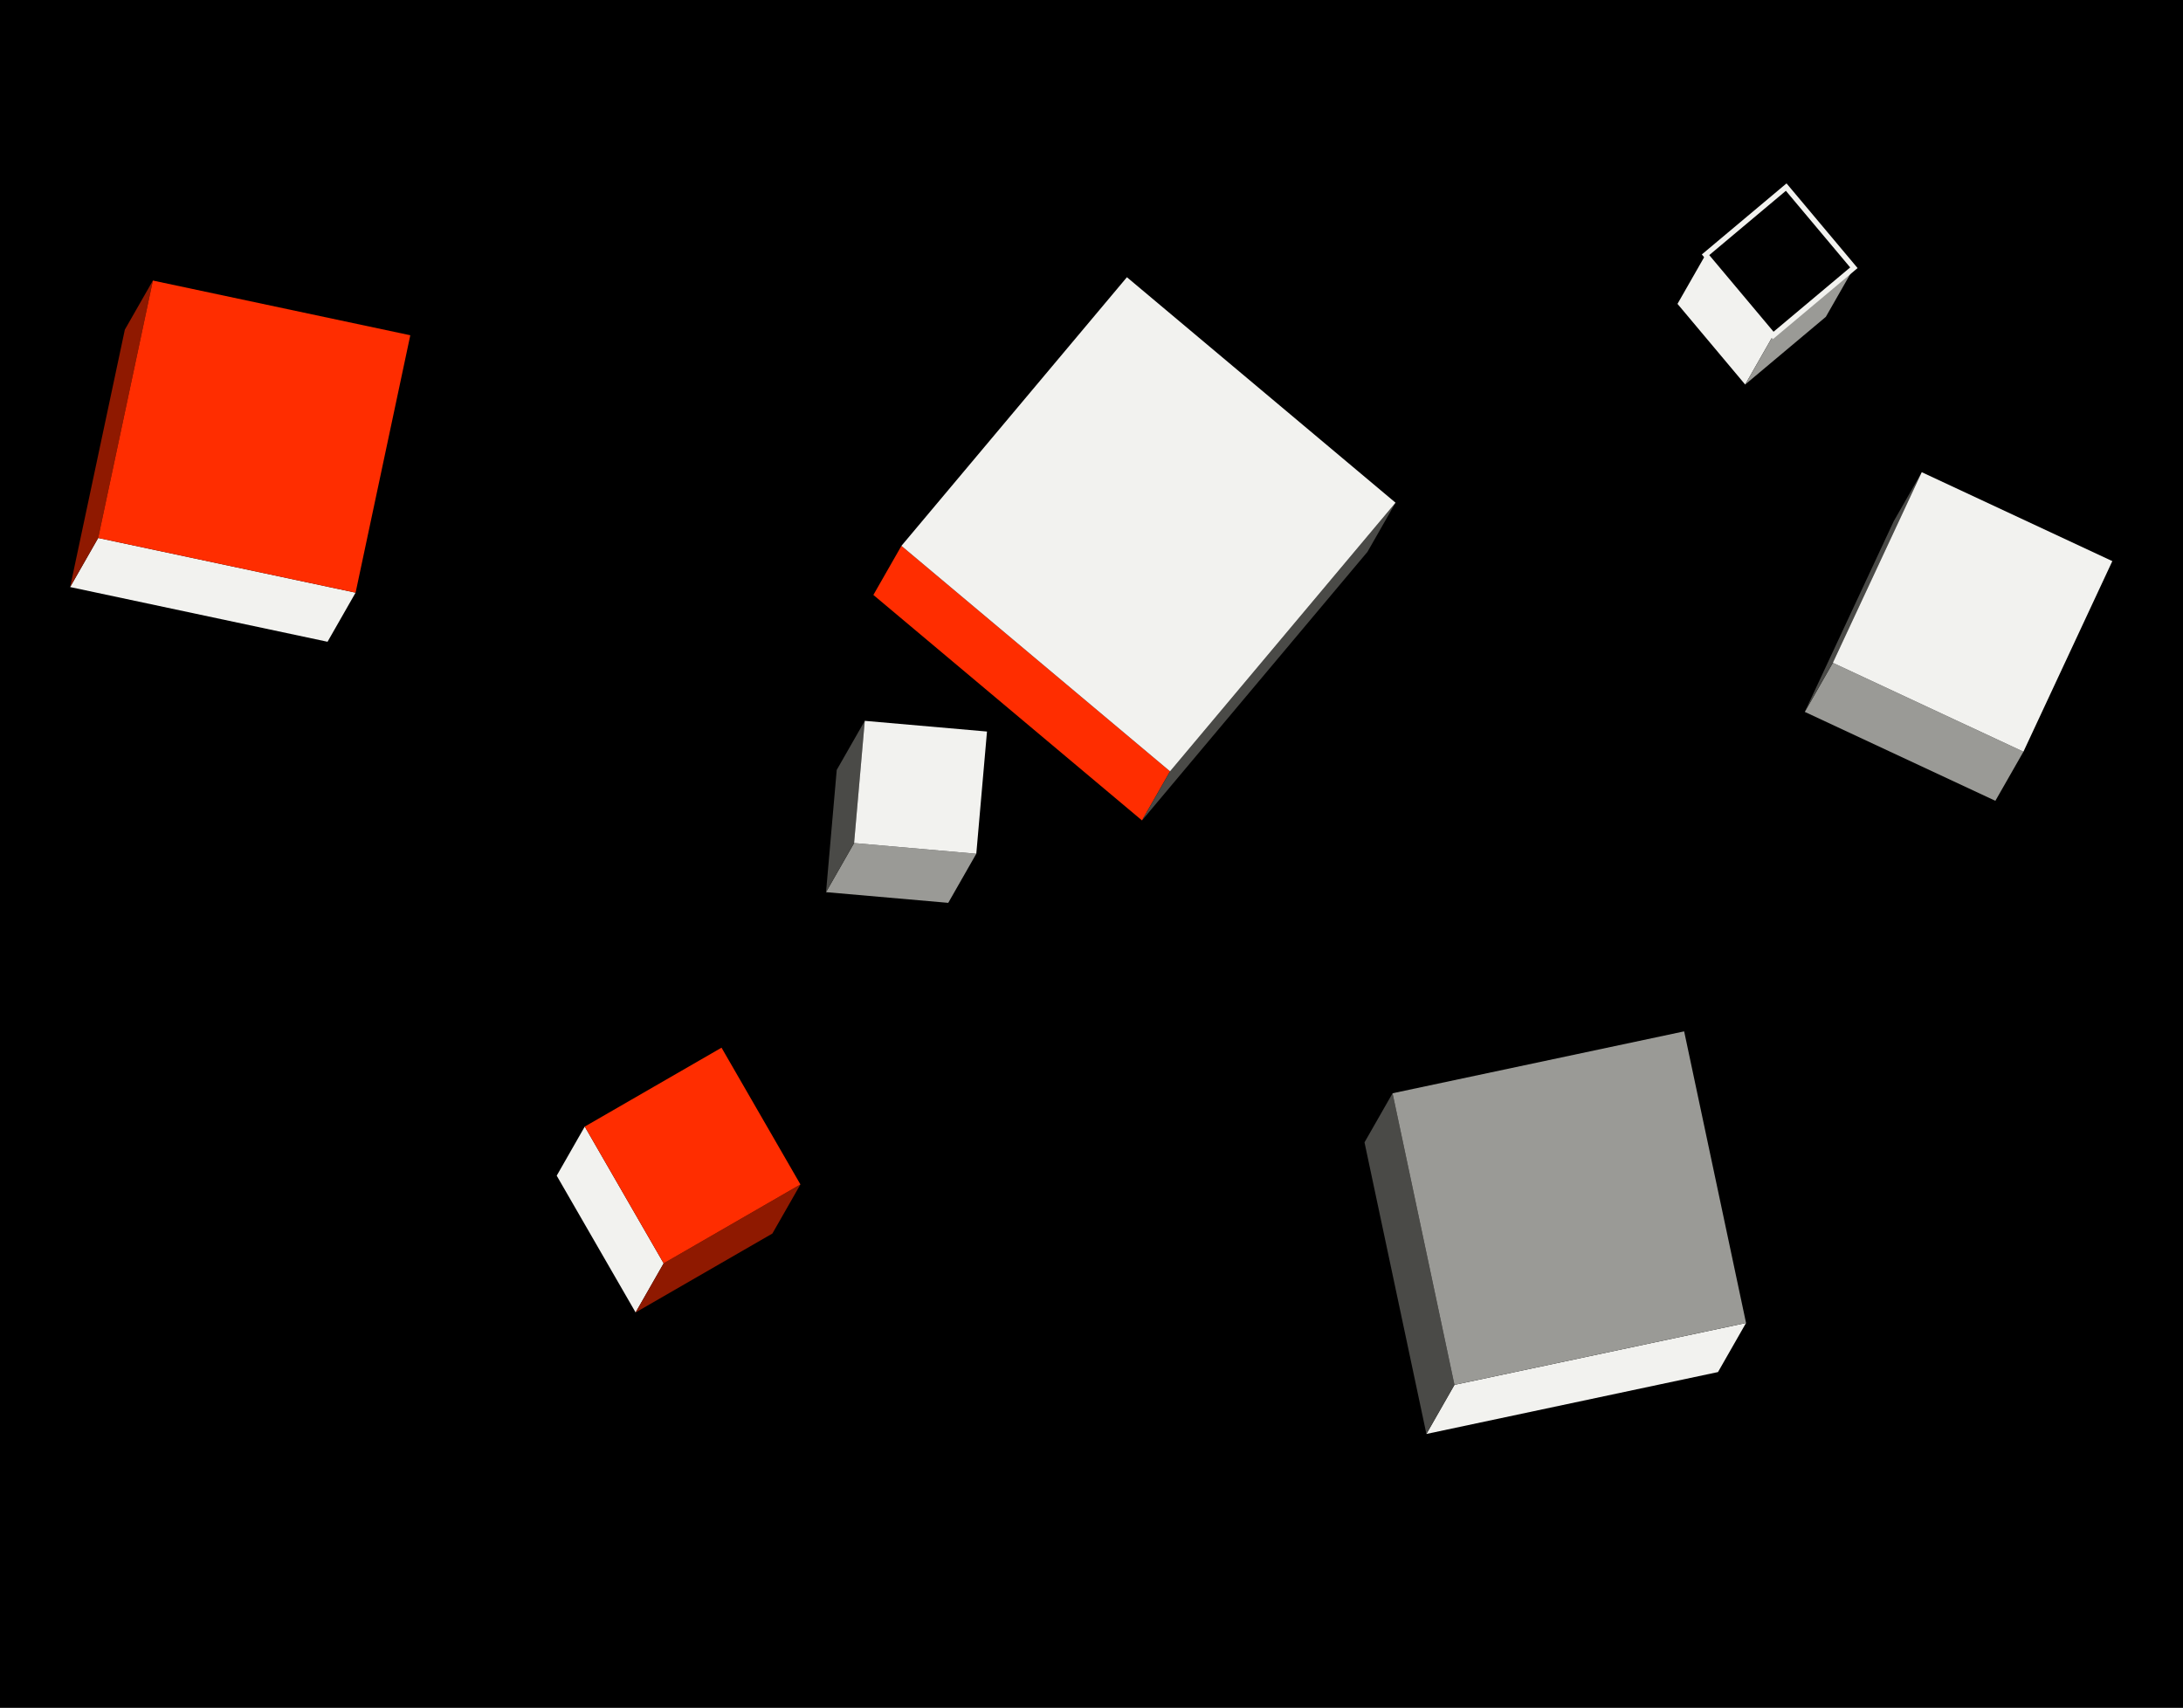
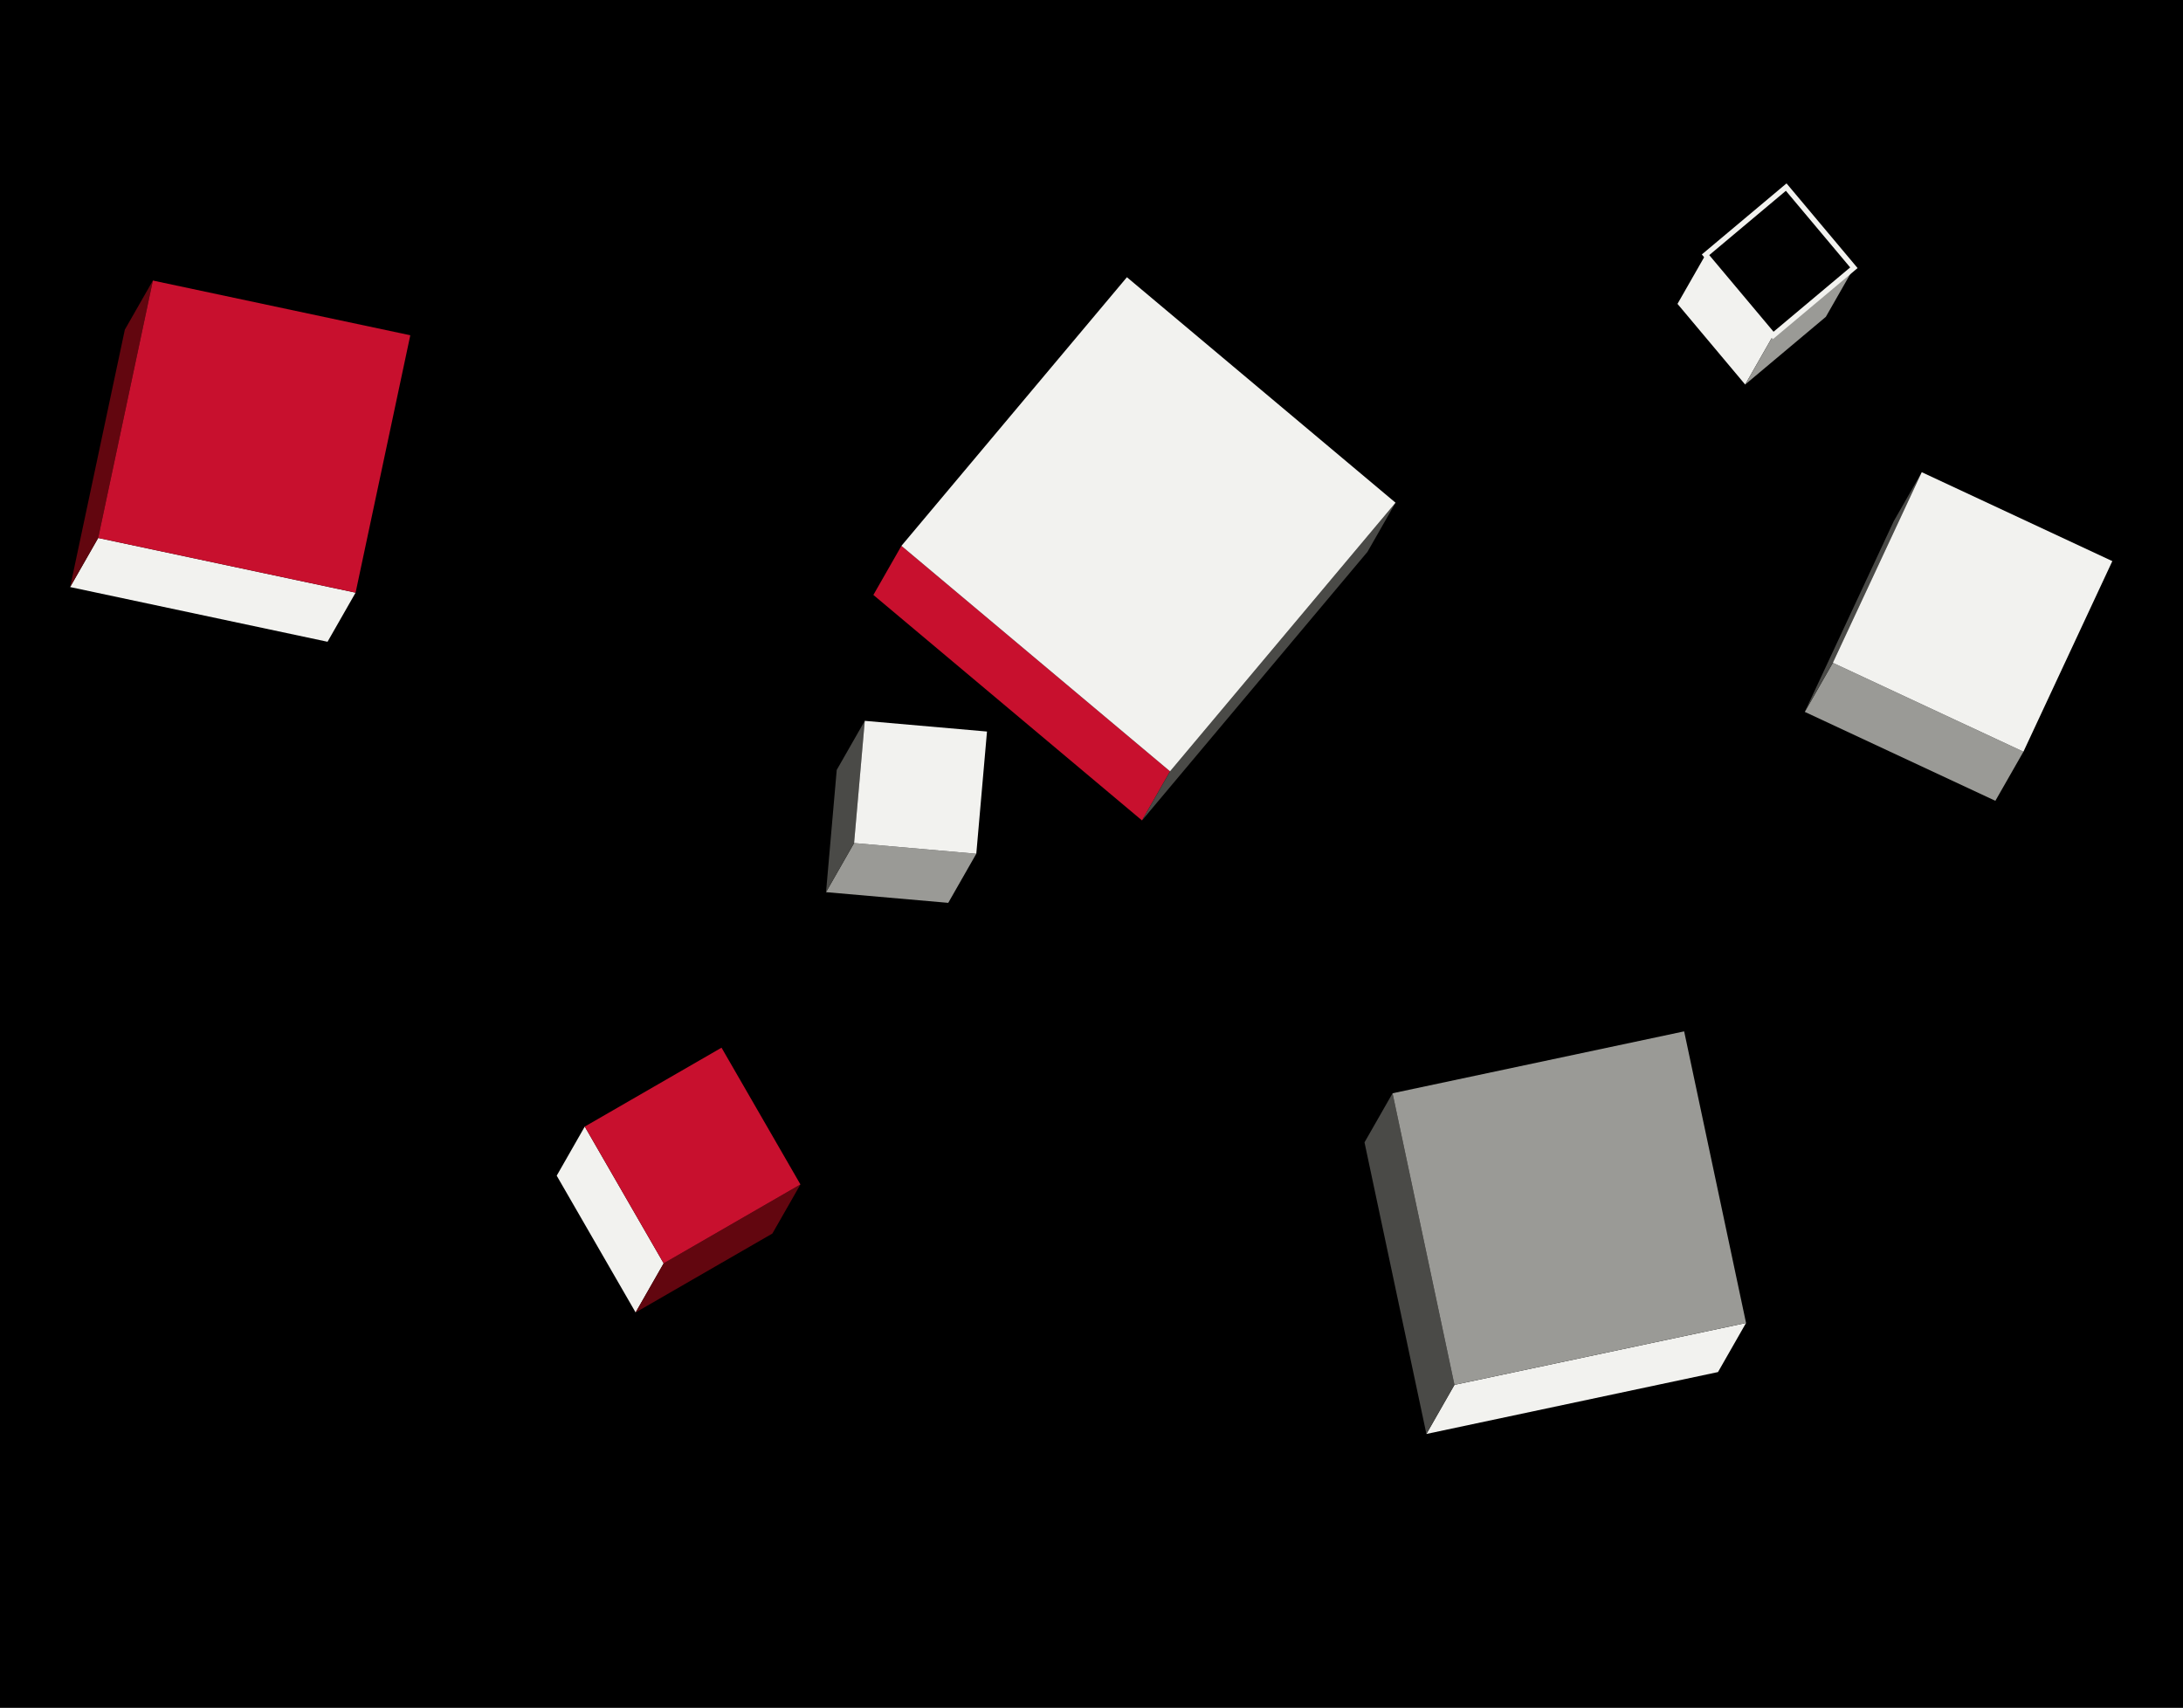
<svg xmlns="http://www.w3.org/2000/svg" width="1245" height="974" viewBox="165 31 1245 974">
  <defs>
    <linearGradient id="g" x1="0" y1="0" x2="1" y2="1">
      <stop offset="0" stop-color="#f2f2ef" />
      <stop offset="1" stop-color="#9a9a96" />
    </linearGradient>
  </defs>
  <rect id="background" x="165" y="31" width="1245" height="974" fill="#000000" />
  <g id="slab-0">
    <polygon id="slab-0-side-0" points="367.8,369.0 221.0,337.8 205.0,365.8 351.8,397.0" fill="#f2f2ef" />
-     <polygon id="slab-0-side-1" points="221.0,337.8 252.2,191.0 236.2,219.0 205.0,365.8" fill="#8f1900" />
-     <polygon id="slab-0-face" points="252.2,191.0 399.0,222.2 367.8,369.0 221.0,337.8" fill="#ff2d00" />
+     <polygon id="slab-0-side-1" points="221.0,337.8 252.2,191.0 236.2,219.0 205.0,365.8" fill="#62060f" />
+     <polygon id="slab-0-face" points="252.2,191.0 399.0,222.2 367.8,369.0 221.0,337.8" fill="#c8102e" />
  </g>
  <g id="slab-1">
    <polygon id="slab-1-side-0" points="543.5,751.5 498.5,673.5 482.5,701.5 527.5,779.5" fill="#f2f2ef" />
-     <polygon id="slab-1-side-1" points="621.5,706.5 543.5,751.5 527.5,779.5 605.5,734.5" fill="#8f1900" />
-     <polygon id="slab-1-face" points="498.5,673.5 576.5,628.5 621.5,706.5 543.5,751.5" fill="#ff2d00" />
+     <polygon id="slab-1-side-1" points="621.5,706.5 543.5,751.5 527.5,779.5 605.5,734.5" fill="#62060f" />
+     <polygon id="slab-1-face" points="498.5,673.5 576.5,628.5 621.5,706.5 543.5,751.5" fill="#c8102e" />
  </g>
  <g id="slab-2">
-     <polygon id="slab-2-side-0" points="832.3,470.9 679.1,342.3 663.1,370.3 816.3,498.9" fill="#ff2d00" />
+     <polygon id="slab-2-side-0" points="832.3,470.9 679.1,342.3 663.1,370.3 816.3,498.9" fill="#c8102e" />
    <polygon id="slab-2-side-1" points="960.9,317.7 832.3,470.9 816.3,498.9 944.9,345.7" fill="#4a4a47" />
    <polygon id="slab-2-face" points="807.7,189.1 960.9,317.7 832.3,470.9 679.1,342.3" fill="#f2f2ef" />
  </g>
  <g id="slab-3">
    <polygon id="slab-3-side-0" points="1160.8,785.5 994.5,820.8 978.5,848.8 1144.8,813.5" fill="#f2f2ef" />
    <polygon id="slab-3-side-1" points="994.5,820.8 959.2,654.5 943.2,682.5 978.5,848.8" fill="#4a4a47" />
    <polygon id="slab-3-face" points="959.2,654.5 1125.5,619.2 1160.8,785.5 994.5,820.8" fill="#9a9a96" />
  </g>
  <g id="slab-4">
    <polygon id="slab-4-side-0" points="1319.0,459.7 1210.3,409.0 1194.3,437.0 1303.0,487.7" fill="#9a9a96" />
    <polygon id="slab-4-side-1" points="1210.3,409.0 1261.0,300.3 1245.0,328.3 1194.3,437.0" fill="#4a4a47" />
    <polygon id="slab-4-face" points="1261.0,300.3 1369.7,351.0 1319.0,459.7 1210.3,409.0" fill="#f2f2ef" />
  </g>
  <g id="slab-5">
    <polygon id="slab-5-side-0" points="721.8,517.9 652.1,511.8 636.1,539.8 705.8,545.9" fill="#9a9a96" />
    <polygon id="slab-5-side-1" points="652.1,511.8 658.2,442.1 642.2,470.1 636.1,539.8" fill="#4a4a47" />
    <polygon id="slab-5-face" points="658.2,442.1 727.9,448.2 721.8,517.9 652.1,511.8" fill="#f2f2ef" />
  </g>
  <g id="slab-6">
    <polygon id="slab-6-side-0" points="1176.3,222.3 1137.7,176.3 1121.7,204.3 1160.3,250.3" fill="#f2f2ef" />
    <polygon id="slab-6-side-1" points="1222.3,183.7 1176.3,222.3 1160.3,250.3 1206.3,211.7" fill="#9a9a96" />
    <polygon id="slab-6-face" points="1137.7,176.3 1183.7,137.7 1222.3,183.7 1176.3,222.3" fill="#000000" stroke="#f2f2ef" stroke-width="3" stroke-linejoin="miter" />
  </g>
</svg>
